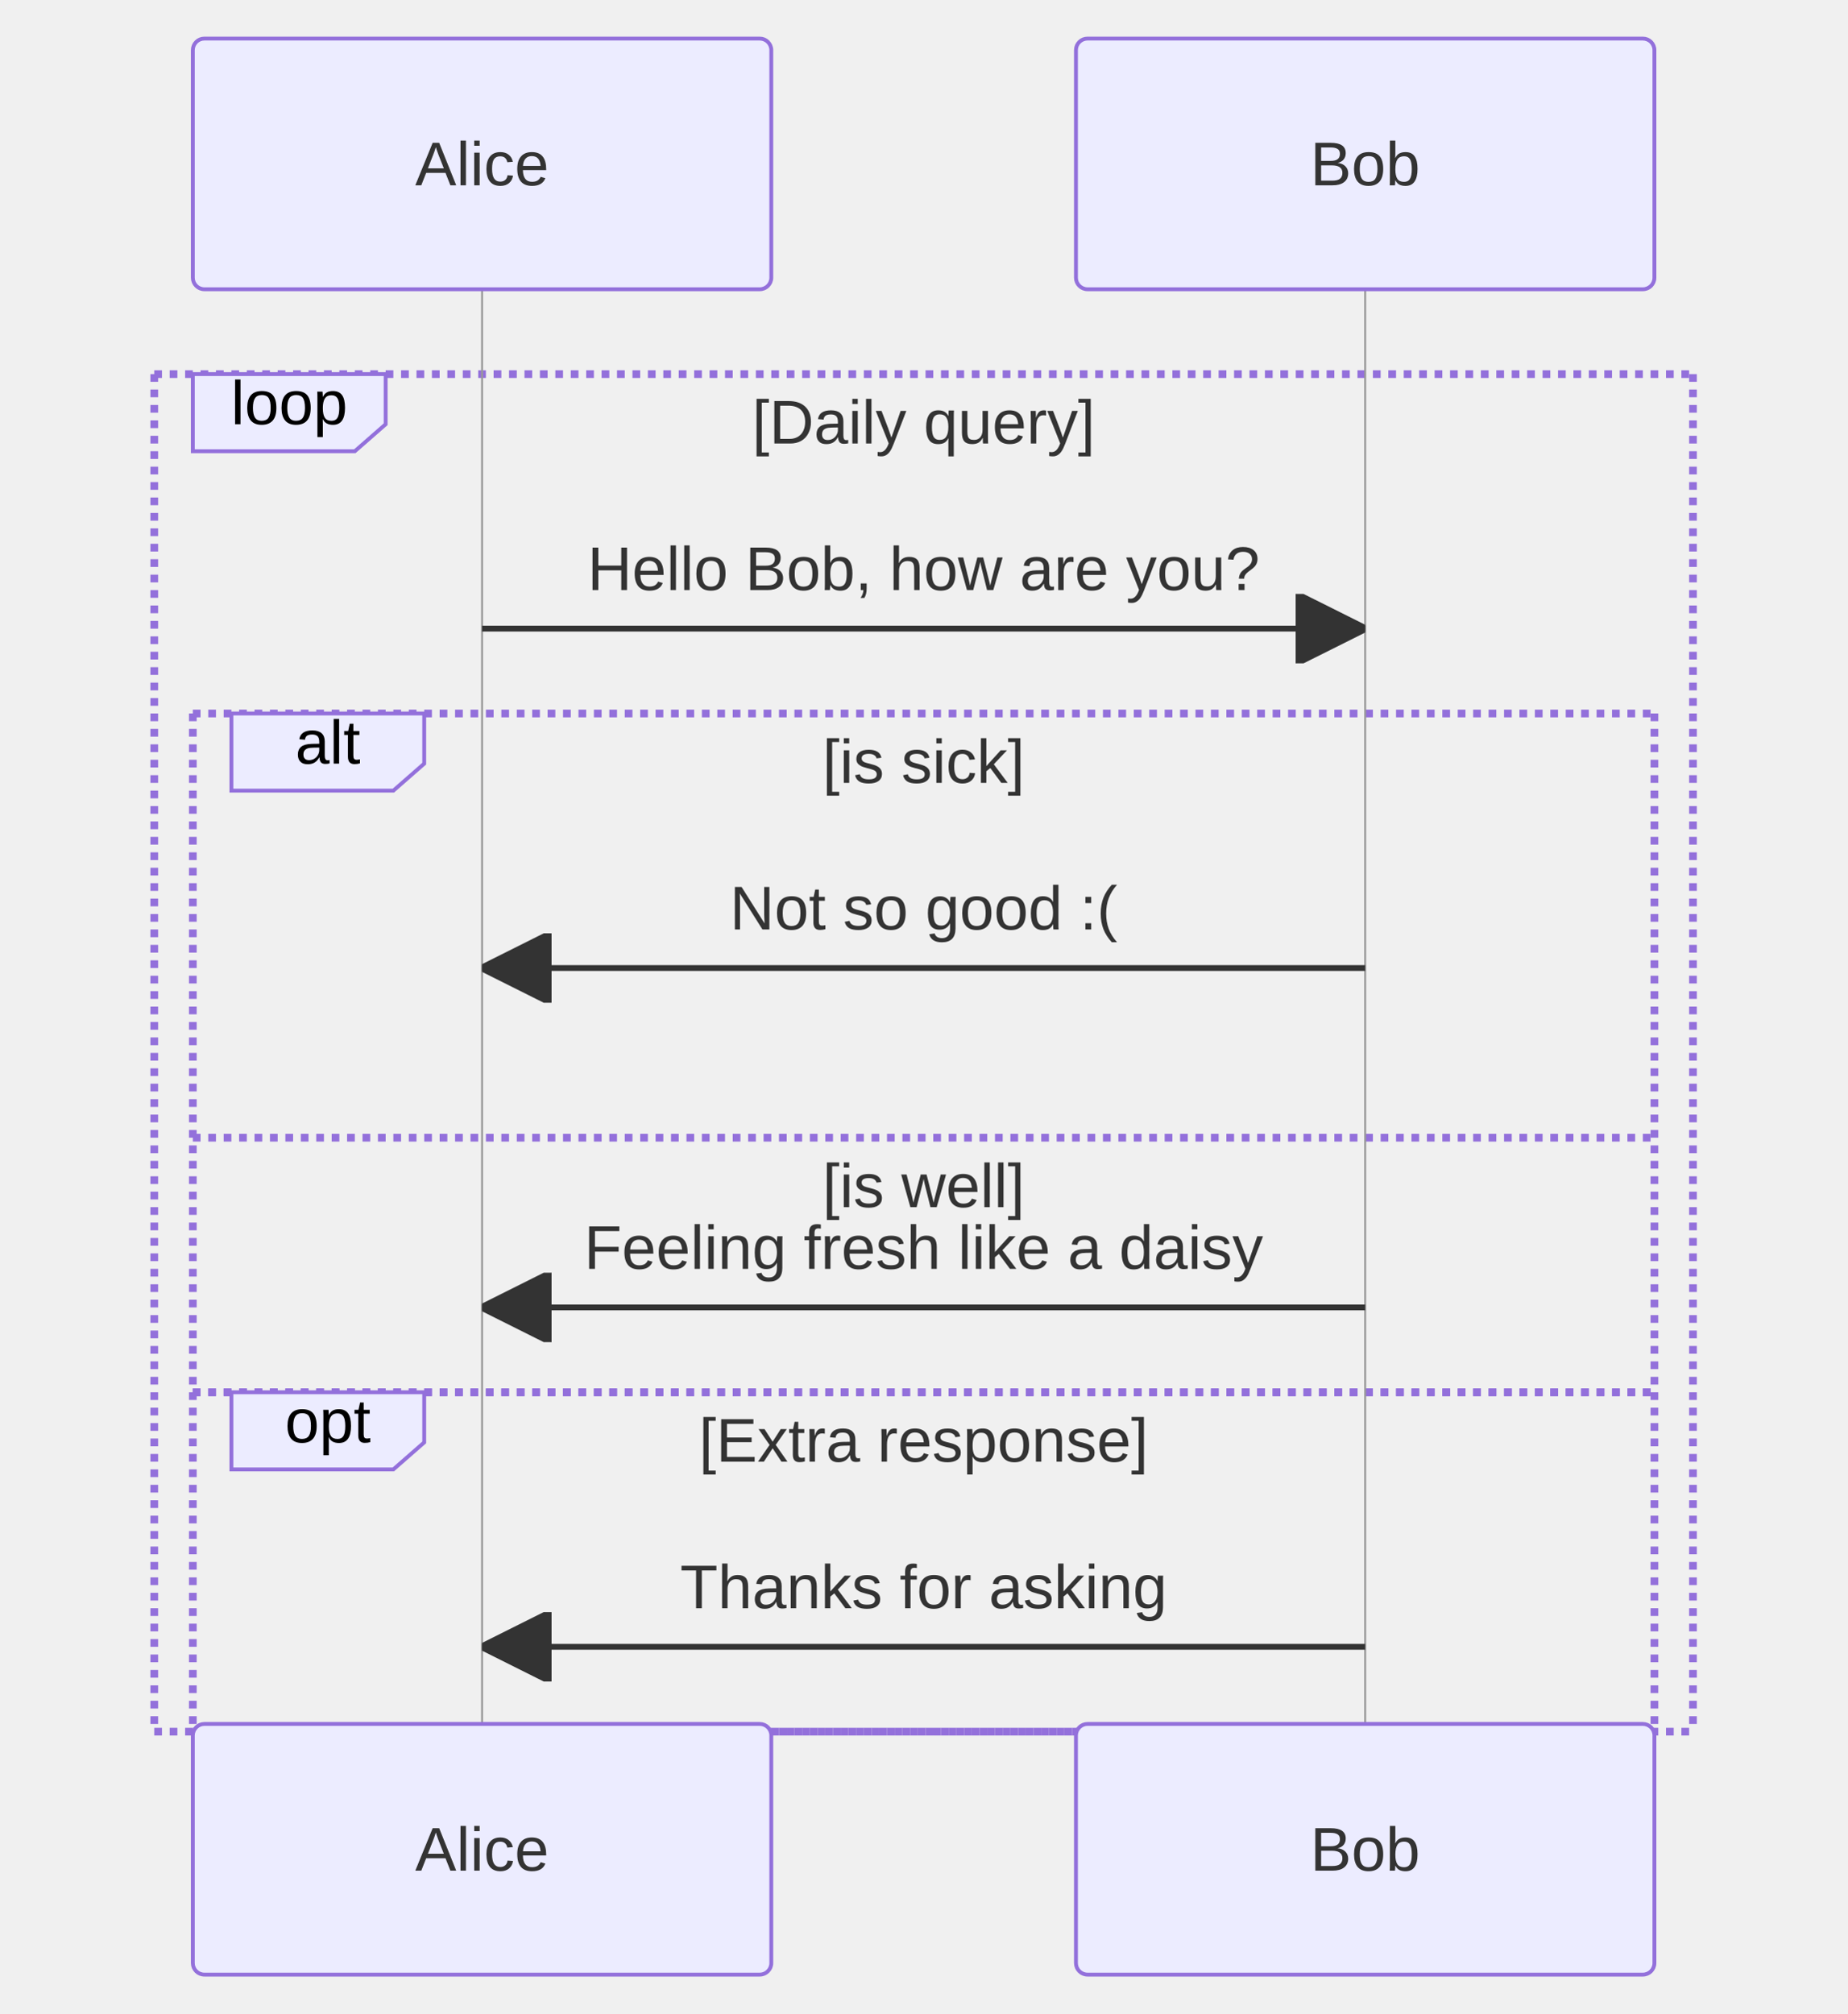
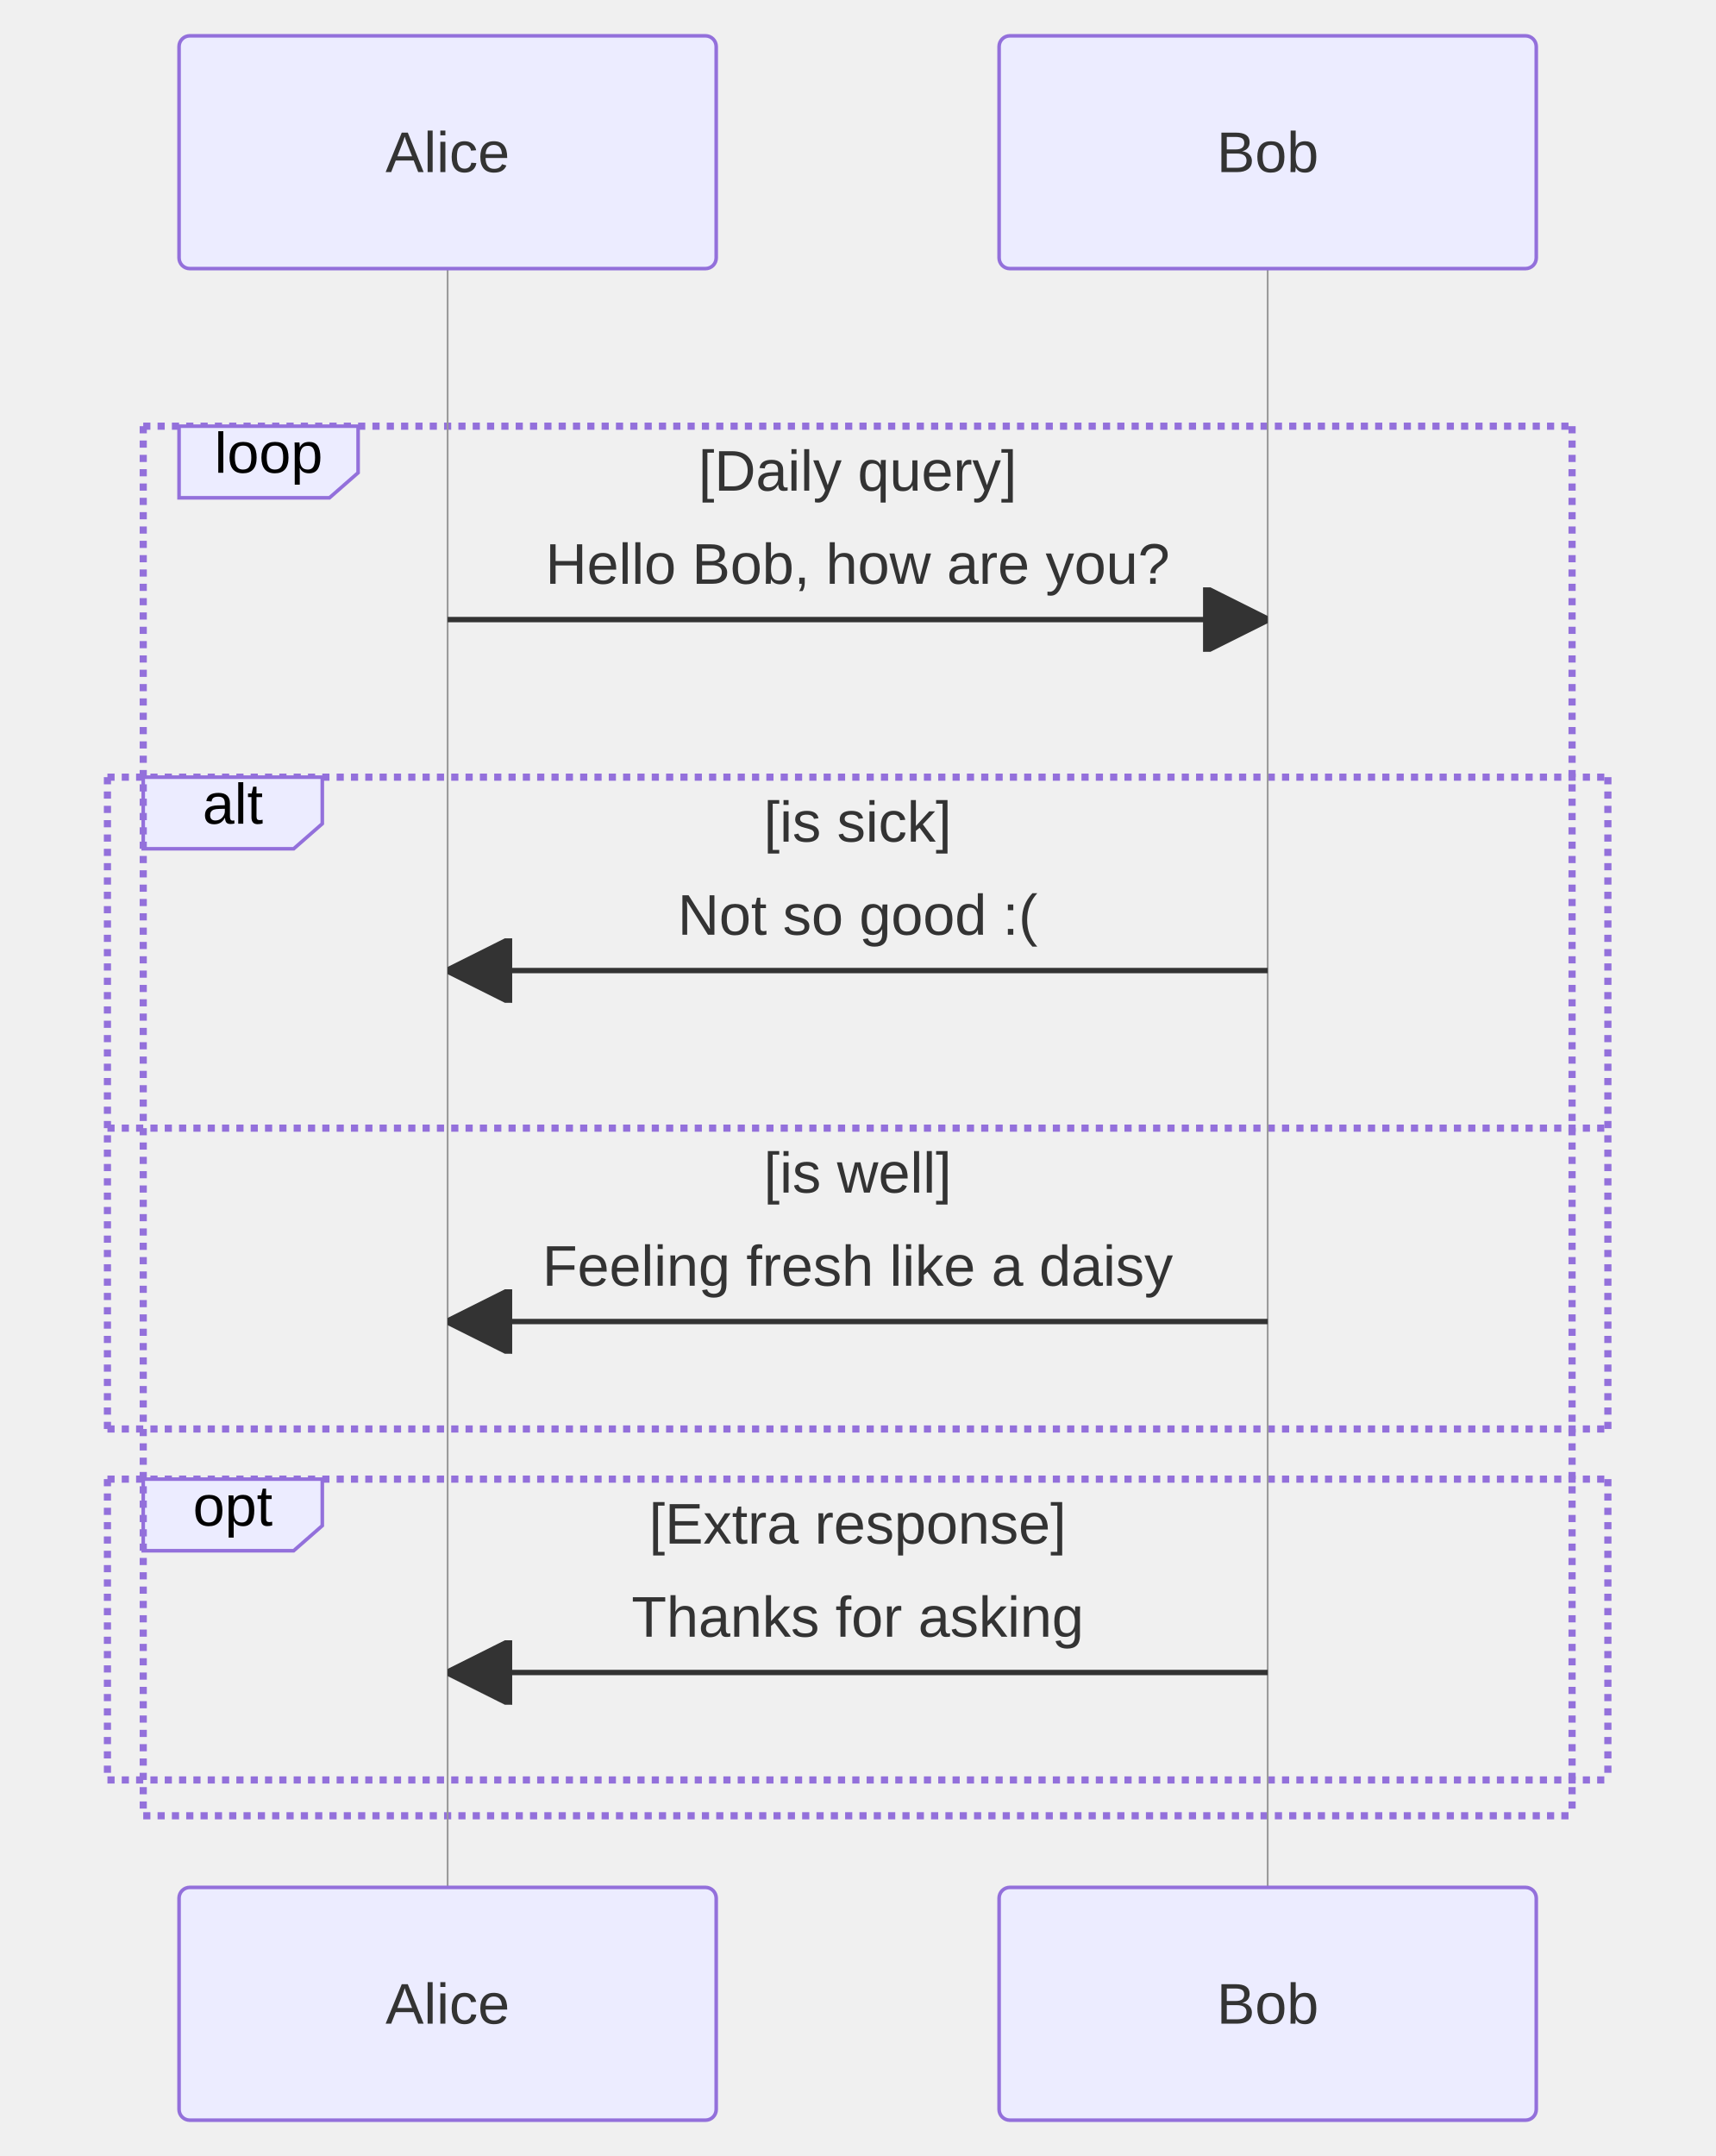
- <svg xmlns="http://www.w3.org/2000/svg" width="479" height="522" viewBox="-50 -10 479 522" class="mermaid">
+ <svg xmlns="http://www.w3.org/2000/svg" width="479" height="602" viewBox="-50 -10 479 602" class="mermaid">
  <style>

.mermaid {
  font-family: trebuchet ms, verdana, arial, sans-serif;
  font-size: 16px;
}

.node rect,
.node polygon,
.node circle,
.node ellipse,
.node path {
  fill: #ECECFF;
  stroke: #9370DB;
  stroke-width: 1px;
}

.node line {
  stroke: #9370DB;
  stroke-width: 1px;
}

.node .label {
  fill: #333333;
}

.node text {
  fill: #333333;
  font-family: trebuchet ms, verdana, arial, sans-serif;
  font-size: 16px;
}

.edge-path {
  fill: none;
  stroke: #333333;
  stroke-width: 1px;
}

.edge-label {
  fill: #333333;
  font-family: trebuchet ms, verdana, arial, sans-serif;
}

.edge-label-bg {
  fill: rgba(232, 232, 232, 0.8);
}

.subgraph {
  fill: #ffffde;
  stroke: #aaaa33;
  stroke-width: 1px;
}

.subgraph-title {
  fill: #333333;
  font-weight: bold;
}

.cluster rect {
  fill: #ffffde;
  stroke: #aaaa33;
  stroke-width: 1px;
  rx: 5px;
  ry: 5px;
}

.cluster-label {
  fill: #333333;
  font-family: trebuchet ms, verdana, arial, sans-serif;
  font-size: 16px;
  font-weight: bold;
}

marker path {
  fill: #333333;
  stroke: #333333;
}


.sequence-title {
  fill: #333333;
}

.actor {
  stroke: #9370DB;
  fill: #ECECFF;
}

.actor-box {
  stroke: #9370DB;
  fill: #ECECFF;
}

/* Actor text - no stroke (avoid outlined appearance) */
text.actor, text.actor &gt; tspan, text.actor-box, text.actor-label {
  fill: #333333;
  stroke: none;
}

.actor-line {
  stroke: #999999;
  stroke-width: 0.5px;
}

.messageLine0 {
  stroke-width: 1.5;
  stroke-dasharray: none;
  stroke: #333333;
}

.messageLine1 {
  stroke-width: 1.5;
  stroke-dasharray: 2, 2;
  stroke: #333333;
}

.message-line {
  stroke: #333333;
}

.messageText {
  fill: #333333;
  stroke: none;
}

.message-label {
  fill: #333333;
  stroke: none;
}

.note {
  stroke: #aaaa33;
-   fill: #FFFFCC;
+   fill: #fff5ad;
}

.noteText, .noteText &gt; tspan {
-   fill: #333333;
+   fill: black;
  stroke: none;
}

.note-text, .note-text &gt; tspan {
-   fill: #333333;
+   fill: black;
  stroke: none;
}

.activation {
  fill: #f4f4f4;
  stroke: #666666;
}

.loopLine {
  stroke: #9370DB;
  fill: none;
  stroke-width: 2px;
  stroke-dasharray: 2, 2;
}

.loopText {
  fill: #333333;
}

.labelBox {
  stroke: #9370DB;
  fill: #ECECFF;
}

.sequence-marker-filled {
  fill: #333333;
  stroke: #333333;
}

.sequence-marker-open {
  fill: none;
  stroke: #333333;
}

.sequence-marker-cross {
  stroke: #333333;
}

.sequence-number {
  fill: #333333;
}

.sequenceNumber-circle {
  fill: #333333;
  stroke: #333333;
}

.sequenceNumber {
  fill: white;
}

  </style>
  <defs>
    <marker id="arrow-filled" viewBox="0 0 10 10" refX="10" refY="5" markerWidth="12" markerHeight="12" orient="auto">
      <path d="M 0 0 L 10 5 L 0 10 z" class="sequence-marker-filled" stroke-width="1" />
    </marker>
    <marker id="arrow-open" viewBox="0 0 10 10" refX="10" refY="5" markerWidth="12" markerHeight="12" orient="auto">
      <path d="M 0 0 L 10 5 L 0 10" class="sequence-marker-open" stroke-width="1" />
    </marker>
    <marker id="arrow-cross" viewBox="0 0 10 10" refX="5" refY="5" markerWidth="12" markerHeight="12" orient="auto">
      <line x1="0" y1="0" x2="10" y2="10" class="sequence-marker-cross" stroke-width="2" />
      <line x1="10" y1="0" x2="0" y2="10" class="sequence-marker-cross" stroke-width="2" />
    </marker>
    <marker id="sequencenumber" refX="15" refY="15" markerWidth="60" markerHeight="40" orient="auto">
      <circle cx="15" cy="15" r="6" class="sequence-number" />
    </marker>
  </defs>
  <g class="root">
    <g class="clusters">
-       <line x1="0" y1="285" x2="379" y2="285" class="loopLine" stroke-dasharray="3,3" />
      <g>
-         <line x1="0" y1="175" x2="379" y2="175" class="loopLine" />
-         <line x1="379" y1="175" x2="379" y2="351" class="loopLine" />
-         <line x1="0" y1="351" x2="379" y2="351" class="loopLine" />
-         <line x1="0" y1="175" x2="0" y2="351" class="loopLine" />
+         <line x1="-20" y1="207" x2="399" y2="207" class="loopLine" />
+         <line x1="399" y1="207" x2="399" y2="389" class="loopLine" />
+         <line x1="-20" y1="389" x2="399" y2="389" class="loopLine" />
+         <line x1="-20" y1="207" x2="-20" y2="389" class="loopLine" />
      </g>
-       <polygon points="10,175 60,175 60,188 52,195 10,195" class="labelBox" />
+       <polygon points="-10,207 40,207 40,220 32,227 -10,227" class="labelBox" />
+       <line x1="-20" y1="305" x2="399" y2="305" class="loopLine" stroke-dasharray="3,3" />
      <g>
-         <line x1="0" y1="351" x2="379" y2="351" class="loopLine" />
-         <line x1="379" y1="351" x2="379" y2="439" class="loopLine" />
-         <line x1="0" y1="439" x2="379" y2="439" class="loopLine" />
-         <line x1="0" y1="351" x2="0" y2="439" class="loopLine" />
+         <line x1="-20" y1="403" x2="399" y2="403" class="loopLine" />
+         <line x1="399" y1="403" x2="399" y2="487" class="loopLine" />
+         <line x1="-20" y1="487" x2="399" y2="487" class="loopLine" />
+         <line x1="-20" y1="403" x2="-20" y2="487" class="loopLine" />
      </g>
-       <polygon points="10,351 60,351 60,364 52,371 10,371" class="labelBox" />
+       <polygon points="-10,403 40,403 40,416 32,423 -10,423" class="labelBox" />
      <g>
-         <line x1="-10" y1="87" x2="389" y2="87" class="loopLine" />
-         <line x1="389" y1="87" x2="389" y2="439" class="loopLine" />
-         <line x1="-10" y1="439" x2="389" y2="439" class="loopLine" />
-         <line x1="-10" y1="87" x2="-10" y2="439" class="loopLine" />
+         <line x1="-10" y1="109" x2="389" y2="109" class="loopLine" />
+         <line x1="389" y1="109" x2="389" y2="497" class="loopLine" />
+         <line x1="-10" y1="497" x2="389" y2="497" class="loopLine" />
+         <line x1="-10" y1="109" x2="-10" y2="497" class="loopLine" />
      </g>
-       <polygon points="0,87 50,87 50,100 42,107 0,107" class="labelBox" />
-       <line x1="75" y1="65" x2="75" y2="437" class="actor-line" stroke-width="0.5px" />
-       <line x1="304" y1="65" x2="304" y2="437" class="actor-line" stroke-width="0.5px" />
+       <polygon points="0,109 50,109 50,122 42,129 0,129" class="labelBox" />
+       <line x1="75" y1="65" x2="75" y2="517" class="actor-line" stroke-width="0.5px" />
+       <line x1="304" y1="65" x2="304" y2="517" class="actor-line" stroke-width="0.5px" />
    </g>
    <g class="edgePaths">
-       <line x1="75" y1="153" x2="304" y2="153" class="messageLine0" stroke="none" style="fill: none;" marker-end="url(#arrow-filled)" stroke-width="2" />
-       <line x1="304" y1="241" x2="75" y2="241" class="messageLine0" marker-end="url(#arrow-filled)" stroke-width="2" stroke="none" style="fill: none;" />
-       <line x1="304" y1="329" x2="75" y2="329" class="messageLine0" marker-end="url(#arrow-filled)" style="fill: none;" stroke="none" stroke-width="2" />
-       <line x1="304" y1="417" x2="75" y2="417" class="messageLine0" style="fill: none;" marker-end="url(#arrow-filled)" stroke="none" stroke-width="2" />
+       <line x1="75" y1="163" x2="304" y2="163" class="messageLine0" marker-end="url(#arrow-filled)" stroke-width="2" stroke="none" style="fill: none;" />
+       <line x1="304" y1="261" x2="75" y2="261" class="messageLine0" style="fill: none;" stroke-width="2" marker-end="url(#arrow-filled)" stroke="none" />
+       <line x1="304" y1="359" x2="75" y2="359" class="messageLine0" stroke="none" stroke-width="2" style="fill: none;" marker-end="url(#arrow-filled)" />
+       <line x1="304" y1="457" x2="75" y2="457" class="messageLine0" stroke-width="2" marker-end="url(#arrow-filled)" style="fill: none;" stroke="none" />
    </g>
    <g class="edgeLabels">
-       <text x="189.5" y="143" class="message-label" text-anchor="middle" font-size="16">Hello Bob, how are you?</text>
-       <text x="189.5" y="231" class="message-label" text-anchor="middle" font-size="16">Not so good :(</text>
-       <text x="189.5" y="303" class="loopText" text-anchor="middle" font-size="16">[is well]</text>
-       <text x="189.5" y="319" class="message-label" font-size="16" text-anchor="middle">Feeling fresh like a daisy</text>
-       <text x="35" y="188" class="labelText" font-size="16" text-anchor="middle">alt</text>
-       <text x="189.5" y="193" class="loopText" text-anchor="middle" font-size="16">[is sick]</text>
-       <text x="189.5" y="407" class="message-label" text-anchor="middle" font-size="16">Thanks for asking</text>
-       <text x="35" y="364" class="labelText" text-anchor="middle" font-size="16">opt</text>
-       <text x="189.5" y="369" class="loopText" text-anchor="middle" font-size="16">[Extra response]</text>
-       <text x="25" y="100" class="labelText" text-anchor="middle" font-size="16">loop</text>
-       <text x="189.5" y="105" class="loopText" font-size="16" text-anchor="middle">[Daily query]</text>
+       <text x="15" y="220" class="labelText" text-anchor="middle" font-size="16">alt</text>
+       <text x="189.5" y="225" class="loopText" font-size="16" text-anchor="middle">[is sick]</text>
+       <text x="189.5" y="323" class="loopText" font-size="16" text-anchor="middle">[is well]</text>
+       <text x="15" y="416" class="labelText" font-size="16" text-anchor="middle">opt</text>
+       <text x="189.5" y="421" class="loopText" text-anchor="middle" font-size="16">[Extra response]</text>
+       <text x="25" y="122" class="labelText" font-size="16" text-anchor="middle">loop</text>
+       <text x="189.5" y="127" class="loopText" font-size="16" text-anchor="middle">[Daily query]</text>
+       <text x="189.5" y="153" class="message-label" text-anchor="middle" font-size="16">Hello Bob, how are you?</text>
+       <text x="189.5" y="251" class="message-label" font-size="16" text-anchor="middle">Not so good :(</text>
+       <text x="189.5" y="349" class="message-label" text-anchor="middle" font-size="16">Feeling fresh like a daisy</text>
+       <text x="189.5" y="447" class="message-label" font-size="16" text-anchor="middle">Thanks for asking</text>
    </g>
    <g class="nodes">

    </g>
    <g class="actor">
-       <rect x="0" y="0" width="150" height="65" rx="3" ry="3" class="actor actor-box" fill="#eaeaea" stroke="#666" stroke-width="1" />
-       <text x="75" y="32.5" class="actor actor-box" dominant-baseline="central" text-anchor="middle" font-size="16">Alice</text>
-     </g>
-     <g class="actor">
-       <rect x="229" y="0" width="150" height="65" rx="3" ry="3" class="actor actor-box" stroke="#666" fill="#eaeaea" stroke-width="1" />
-       <text x="304" y="32.5" class="actor actor-box" dominant-baseline="central" font-size="16" text-anchor="middle">Bob</text>
-     </g>
-     <g class="actor">
-       <rect x="0" y="437" width="150" height="65" rx="3" ry="3" class="actor actor-box" fill="#eaeaea" stroke="#666" stroke-width="1" />
-       <text x="75" y="469.5" class="actor actor-box" dominant-baseline="central" text-anchor="middle" font-size="16">Alice</text>
-     </g>
-     <g class="actor">
-       <rect x="229" y="437" width="150" height="65" rx="3" ry="3" class="actor actor-box" fill="#eaeaea" stroke-width="1" stroke="#666" />
-       <text x="304" y="469.5" class="actor actor-box" dominant-baseline="central" font-size="16" text-anchor="middle">Bob</text>
+       <rect x="0" y="0" width="150" height="65" rx="3" ry="3" class="actor actor-box" stroke-width="1" fill="#eaeaea" stroke="#666" />
+       <text x="75" y="32.5" class="actor actor-box" text-anchor="middle" font-size="16" dominant-baseline="central">Alice</text>
+     </g>
+     <g class="actor">
+       <rect x="229" y="0" width="150" height="65" rx="3" ry="3" class="actor actor-box" stroke-width="1" fill="#eaeaea" stroke="#666" />
+       <text x="304" y="32.5" class="actor actor-box" font-size="16" text-anchor="middle" dominant-baseline="central">Bob</text>
+     </g>
+     <g class="actor">
+       <rect x="0" y="517" width="150" height="65" rx="3" ry="3" class="actor actor-box" stroke-width="1" fill="#eaeaea" stroke="#666" />
+       <text x="75" y="549.5" class="actor actor-box" font-size="16" text-anchor="middle" dominant-baseline="central">Alice</text>
+     </g>
+     <g class="actor">
+       <rect x="229" y="517" width="150" height="65" rx="3" ry="3" class="actor actor-box" stroke="#666" stroke-width="1" fill="#eaeaea" />
+       <text x="304" y="549.5" class="actor actor-box" font-size="16" text-anchor="middle" dominant-baseline="central">Bob</text>
    </g>
  </g>
</svg>
